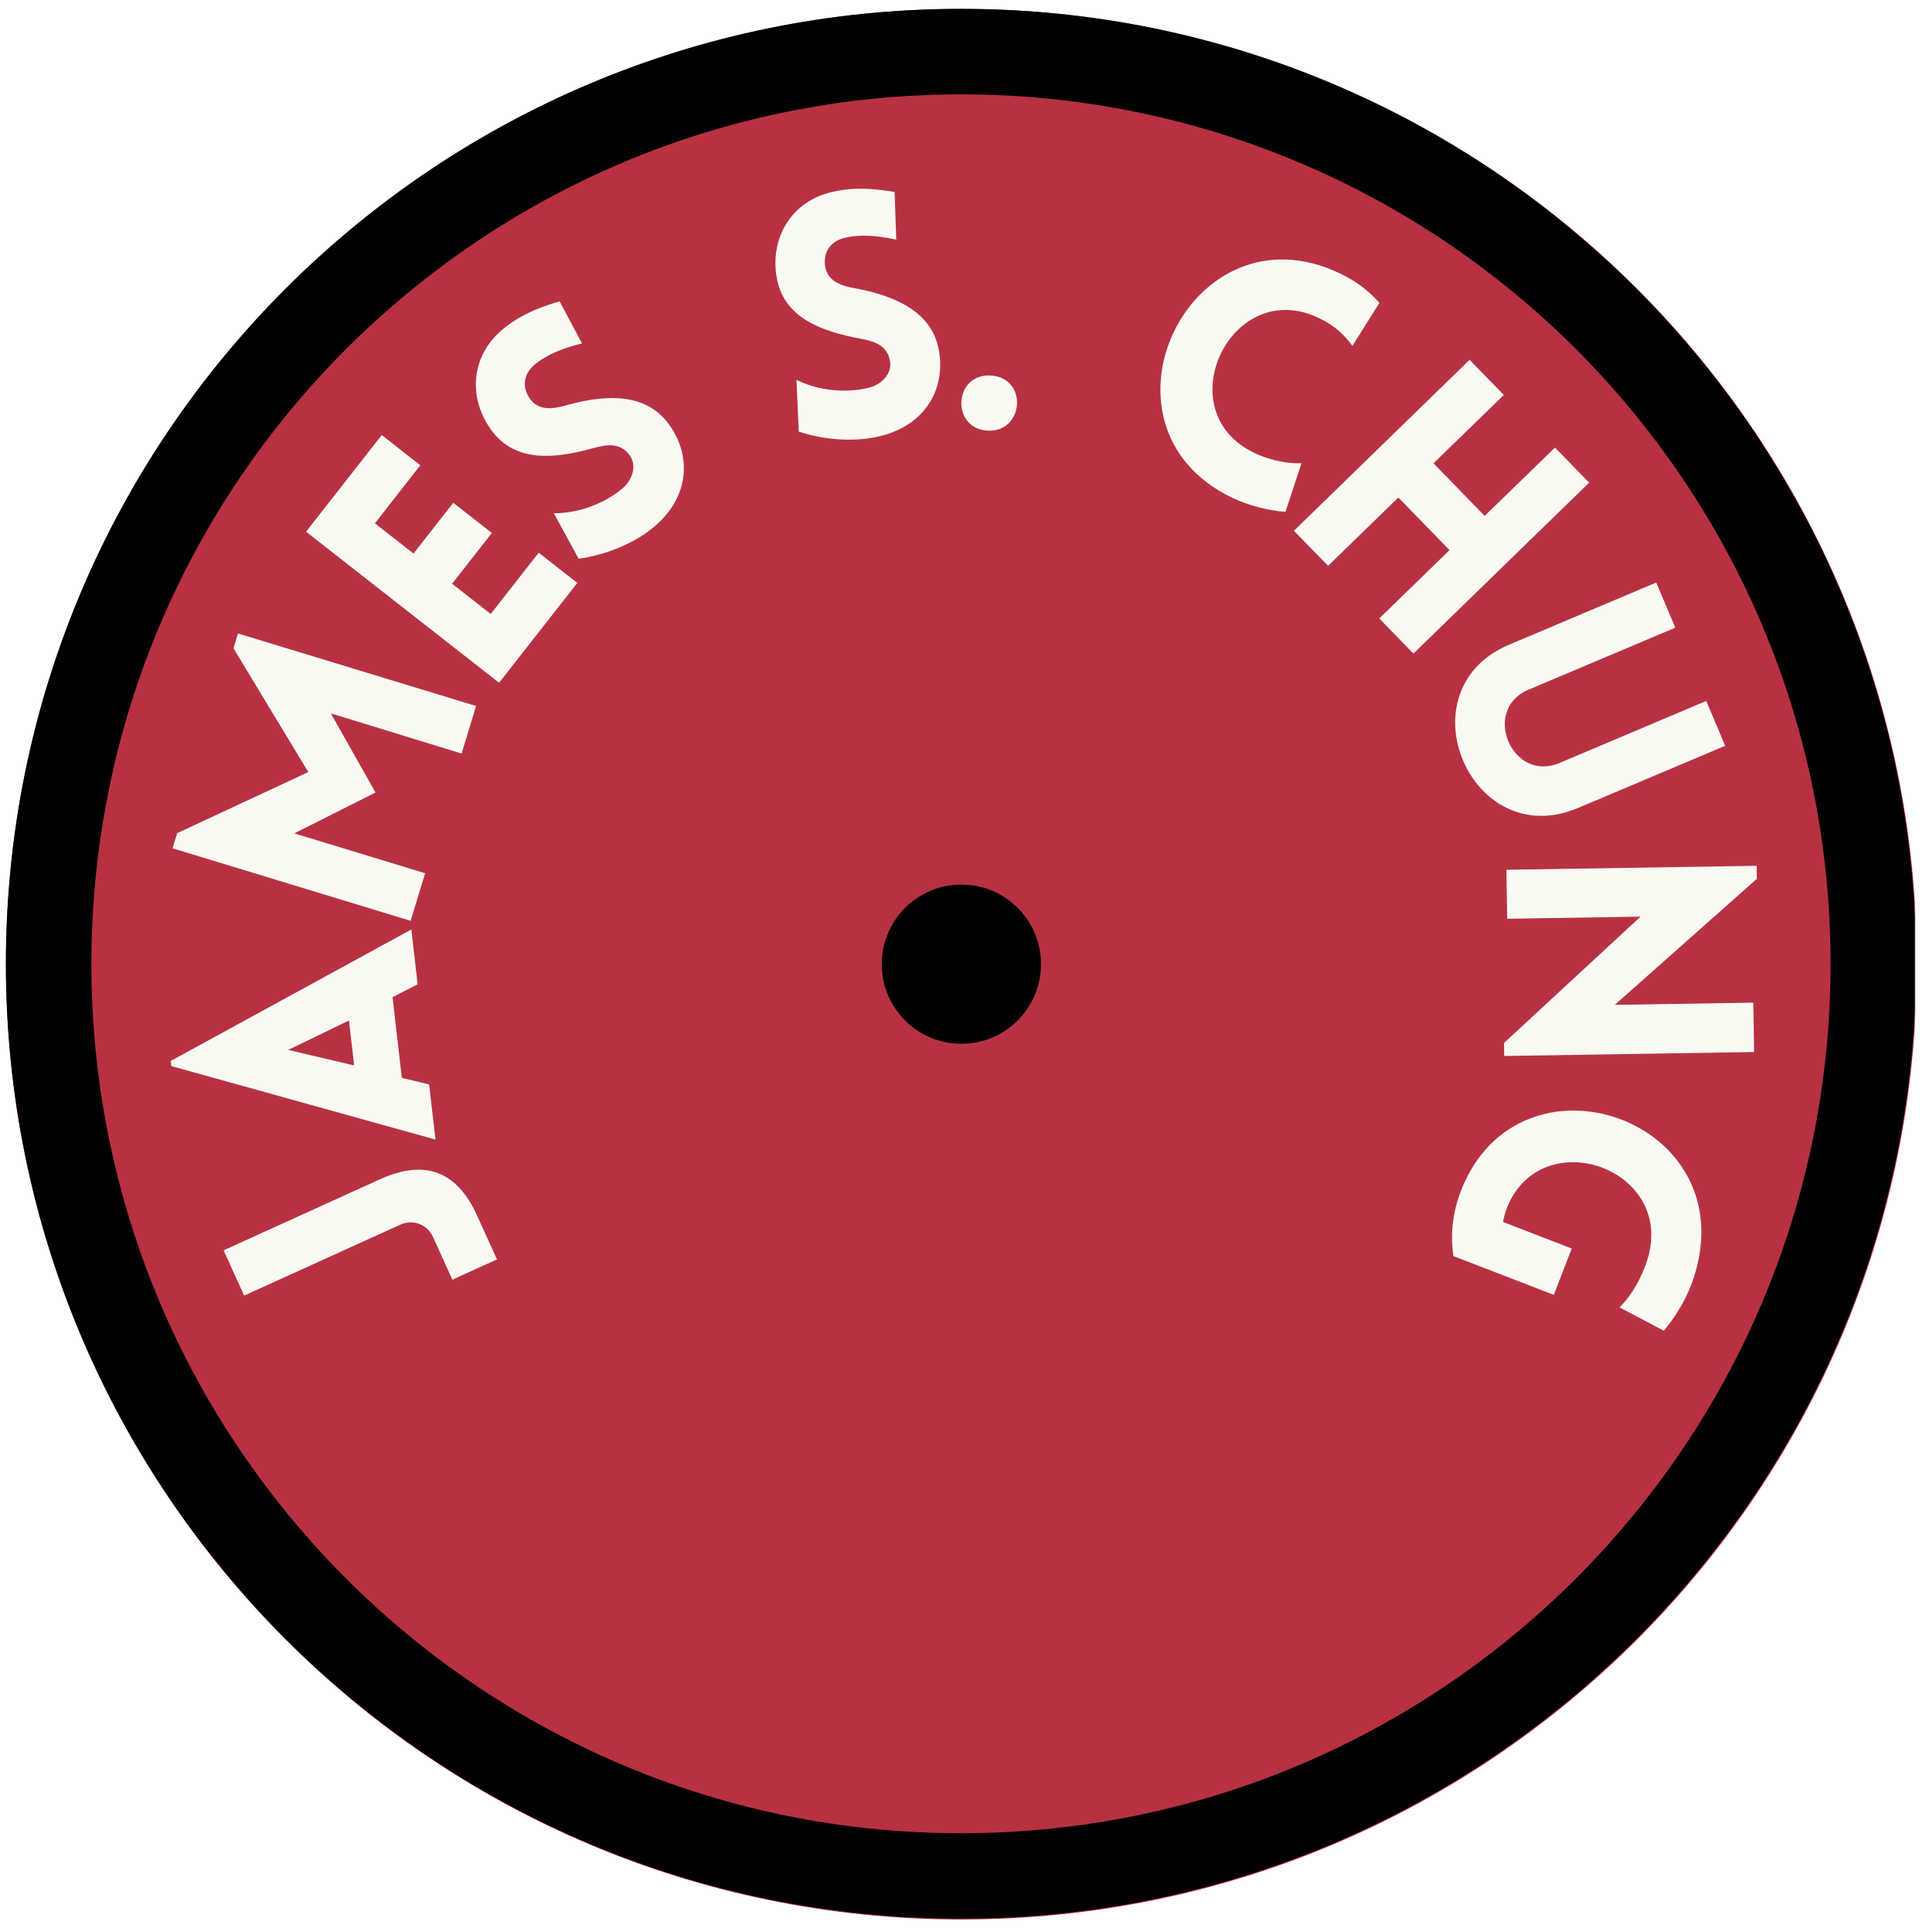
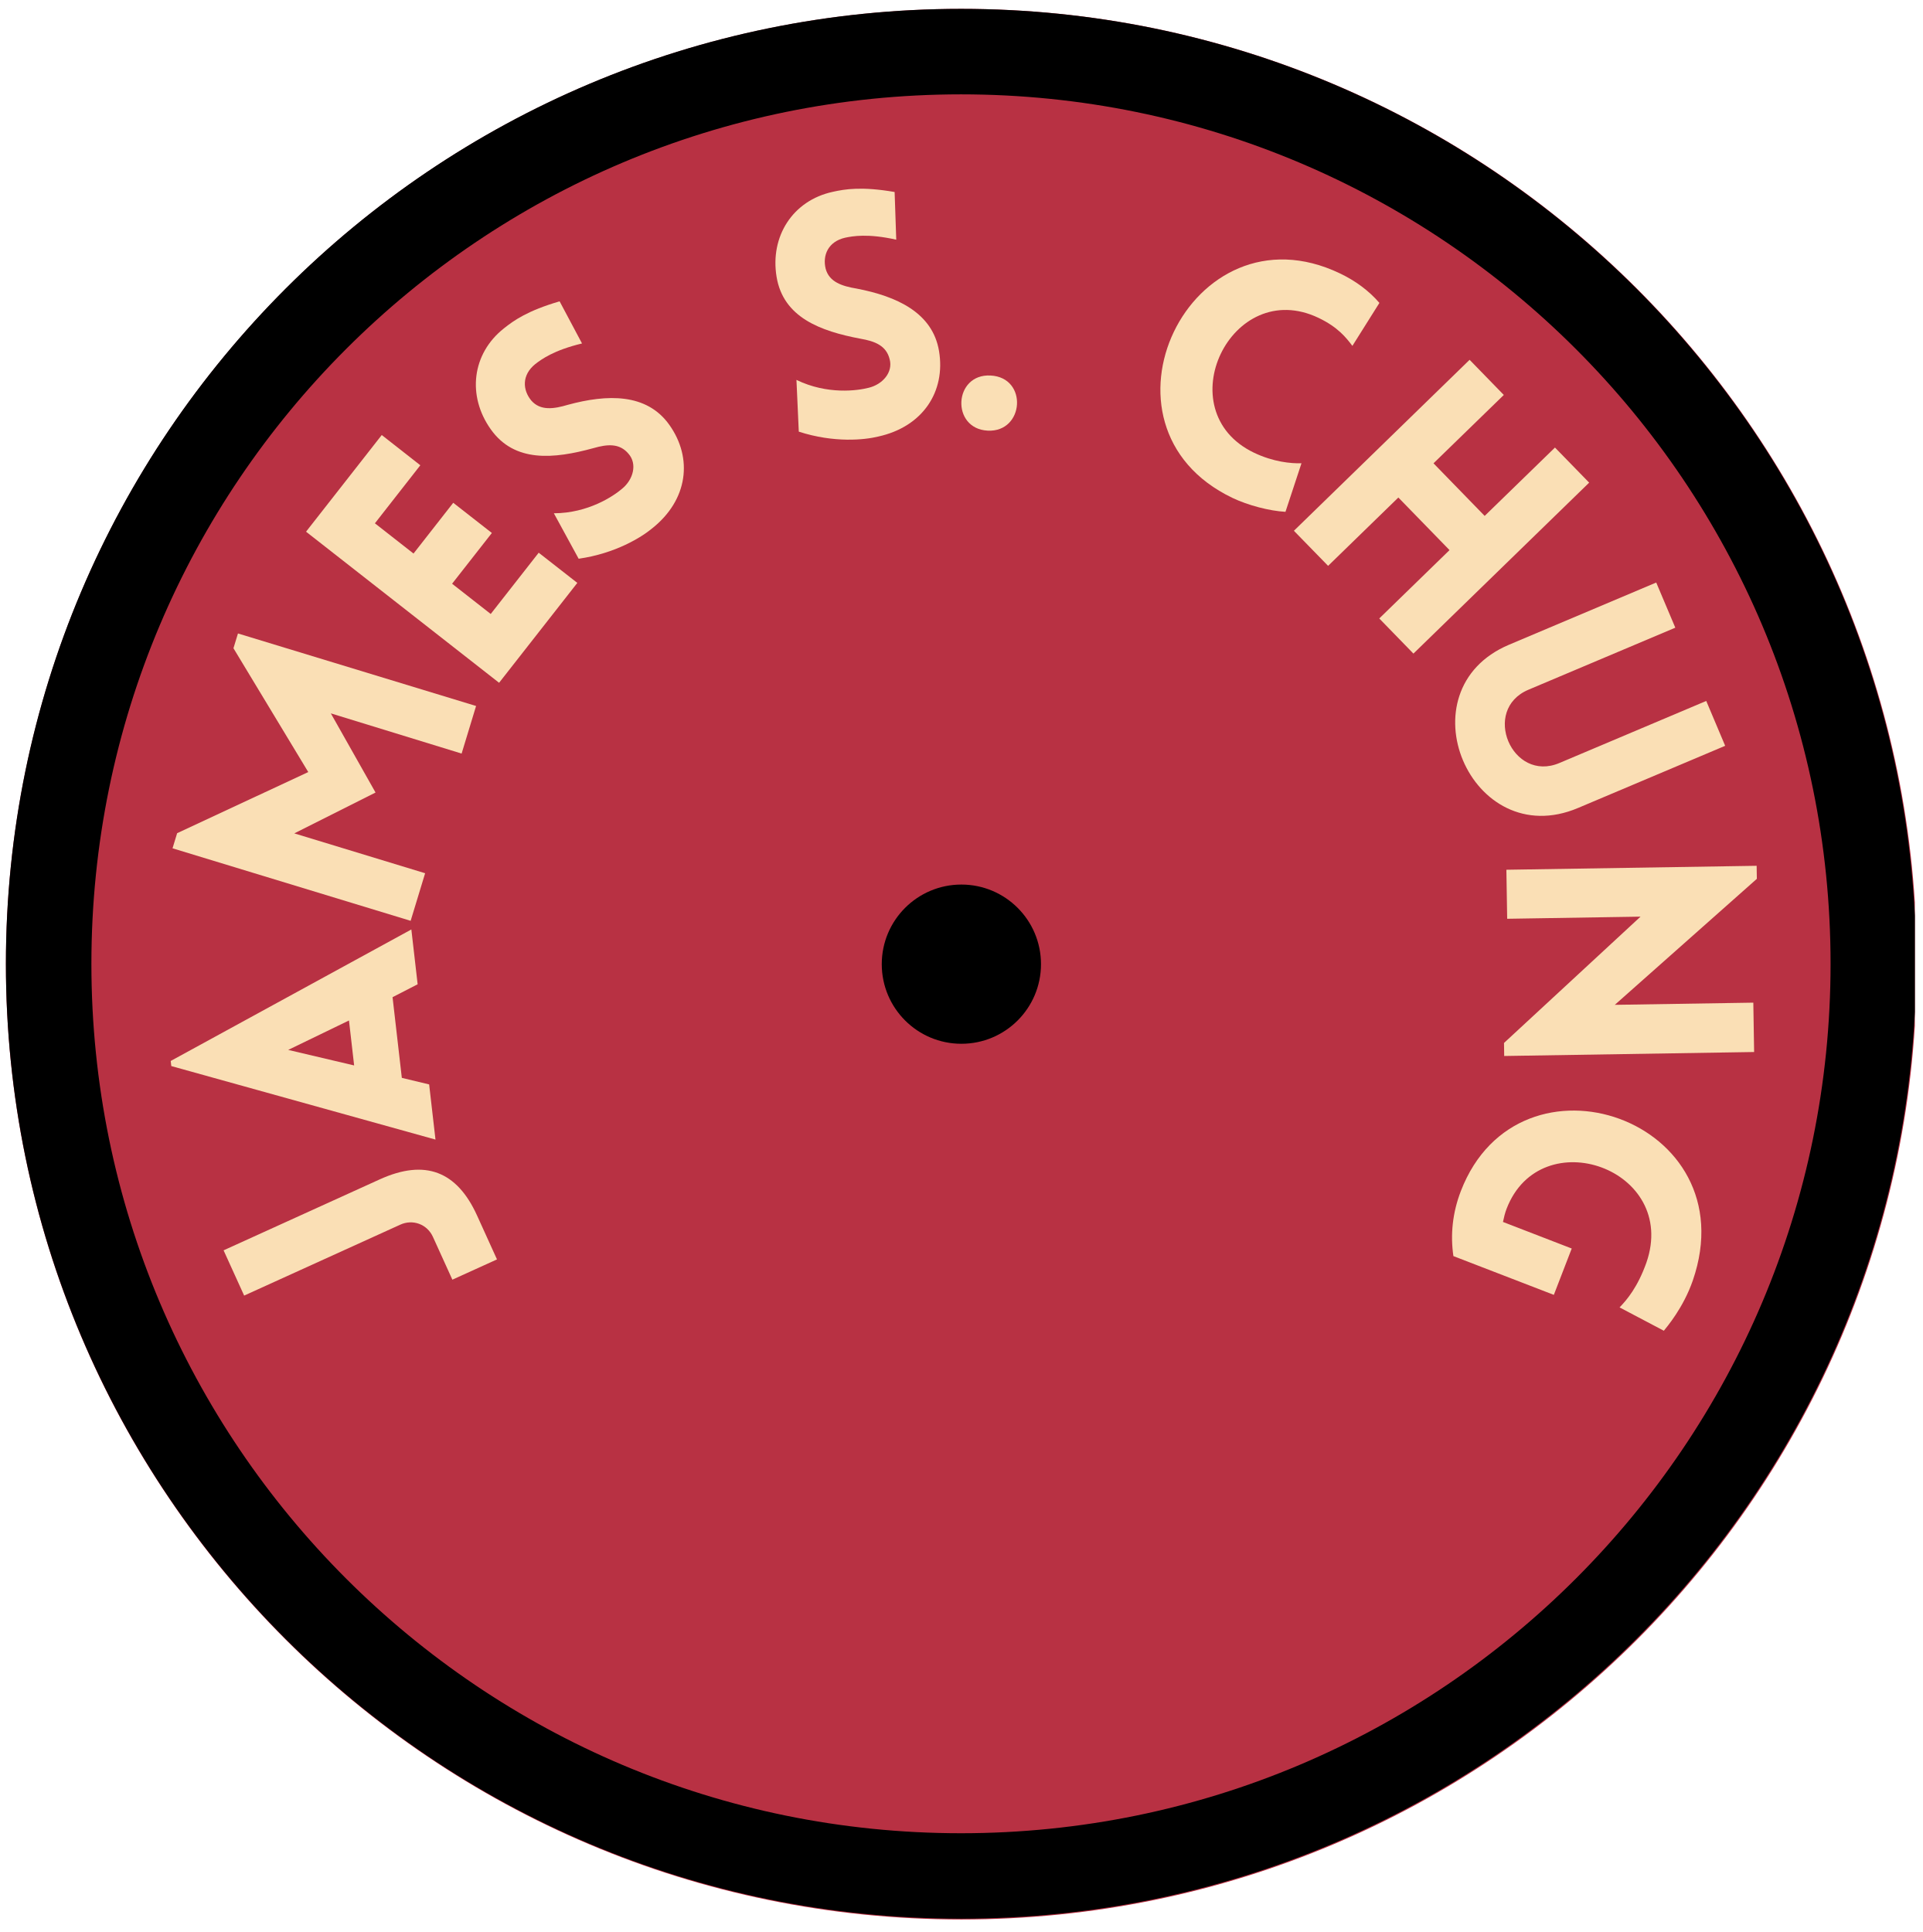
<svg xmlns="http://www.w3.org/2000/svg" width="202" zoomAndPan="magnify" viewBox="0 0 151.5 152.25" height="203" preserveAspectRatio="xMidYMid meet" version="1.0">
  <defs>
    <g />
-     <clipPath id="45938e645d">
+     <clipPath id="fc841026ab">
      <path d="M 0.465 0.699 L 150.879 0.699 L 150.879 151.266 L 0.465 151.266 Z M 0.465 0.699 " clip-rule="nonzero" />
    </clipPath>
-     <clipPath id="d4fd908cf1">
+     <clipPath id="46a67d53fa">
      <path d="M 75.75 0.699 C 34.172 0.699 0.465 34.402 0.465 75.98 C 0.465 117.559 34.172 151.266 75.75 151.266 C 117.328 151.266 151.035 117.559 151.035 75.98 C 151.035 34.402 117.328 0.699 75.75 0.699 " clip-rule="nonzero" />
    </clipPath>
-     <clipPath id="436a63bca4">
+     <clipPath id="0a6a47a7c1">
      <path d="M 0.465 0.699 L 150.879 0.699 L 150.879 151.203 L 0.465 151.203 Z M 0.465 0.699 " clip-rule="nonzero" />
    </clipPath>
-     <clipPath id="01c6b2368c">
+     <clipPath id="06a36519ae">
      <path d="M 75.719 0.699 C 34.16 0.699 0.465 34.391 0.465 75.953 C 0.465 117.512 34.16 151.203 75.719 151.203 C 117.281 151.203 150.973 117.512 150.973 75.953 C 150.973 34.391 117.281 0.699 75.719 0.699 " clip-rule="nonzero" />
    </clipPath>
-     <clipPath id="1973d146bf">
+     <clipPath id="11181c026a">
      <path d="M 69.477 69.707 L 82.023 69.707 L 82.023 82.254 L 69.477 82.254 Z M 69.477 69.707 " clip-rule="nonzero" />
    </clipPath>
-     <clipPath id="b2d7468179">
+     <clipPath id="288cd345e6">
      <path d="M 75.75 69.707 C 72.285 69.707 69.477 72.516 69.477 75.98 C 69.477 79.445 72.285 82.254 75.75 82.254 C 79.215 82.254 82.023 79.445 82.023 75.98 C 82.023 72.516 79.215 69.707 75.75 69.707 " clip-rule="nonzero" />
    </clipPath>
  </defs>
-   <g clip-path="url(#45938e645d)">
-     <g clip-path="url(#d4fd908cf1)">
+   <g clip-path="url(#fc841026ab)">
+     <g clip-path="url(#46a67d53fa)">
      <path fill="#b83143" d="M 0.465 0.699 L 151.035 0.699 L 151.035 151.266 L 0.465 151.266 Z M 0.465 0.699 " fill-opacity="1" fill-rule="nonzero" />
    </g>
  </g>
-   <g clip-path="url(#436a63bca4)">
-     <g clip-path="url(#01c6b2368c)">
+   <g clip-path="url(#0a6a47a7c1)">
+     <g clip-path="url(#06a36519ae)">
      <path stroke-linecap="butt" transform="matrix(0.748496, 0, 0, 0.748496, 0.466589, 0.698191)" fill="none" stroke-linejoin="miter" d="M 100.538 0.001 C 45.015 0.001 -0.002 45.014 -0.002 100.542 C -0.002 156.064 45.015 201.077 100.538 201.077 C 156.066 201.077 201.078 156.064 201.078 100.542 C 201.078 45.014 156.066 0.001 100.538 0.001 " stroke="#000000" stroke-width="18" stroke-opacity="1" stroke-miterlimit="4" />
    </g>
  </g>
-   <g clip-path="url(#1973d146bf)">
-     <g clip-path="url(#b2d7468179)">
+   <g clip-path="url(#11181c026a)">
+     <g clip-path="url(#288cd345e6)">
      <path fill="#000000" d="M 69.477 69.707 L 82.023 69.707 L 82.023 82.254 L 69.477 82.254 Z M 69.477 69.707 " fill-opacity="1" fill-rule="nonzero" />
    </g>
  </g>
-   <g fill="#fafaf3" fill-opacity="1">
+   <g fill="#fadfb5" fill-opacity="1">
    <g transform="translate(39.51874, 100.0318)">
      <g>
        <path d="M -0.359 -0.785 L -1.934 -4.254 C -3.512 -7.723 -6.012 -8.723 -9.602 -7.09 L -21.902 -1.5 L -20.281 2.066 L -7.98 -3.523 C -7 -3.973 -5.863 -3.566 -5.406 -2.559 L -3.875 0.812 Z M -0.359 -0.785 " />
      </g>
    </g>
  </g>
-   <g fill="#fafaf3" fill-opacity="1">
+   <g fill="#fadfb5" fill-opacity="1">
    <g transform="translate(34.36443, 90.23378)">
      <g>
        <path d="M -0.051 -0.43 L -0.551 -4.777 L -2.703 -5.293 L -3.434 -11.652 L -1.457 -12.668 L -1.953 -16.988 L -20.914 -6.625 L -20.867 -6.223 Z M -6.461 -6.273 L -11.656 -7.496 L -6.867 -9.816 Z M -6.461 -6.273 " />
      </g>
    </g>
  </g>
-   <g fill="#fafaf3" fill-opacity="1">
+   <g fill="#fadfb5" fill-opacity="1">
    <g transform="translate(31.72723, 74.6307)">
      <g>
        <path d="M -7.438 -13.789 L -17.77 -8.973 L -18.133 -7.781 L 0.629 -2.066 L 1.77 -5.816 L -8.539 -8.957 L -2.137 -12.176 L -5.66 -18.414 L 4.645 -15.246 L 5.785 -18.996 L -12.977 -24.711 L -13.332 -23.547 Z M -7.438 -13.789 " />
      </g>
    </g>
  </g>
-   <g fill="#fafaf3" fill-opacity="1">
+   <g fill="#fadfb5" fill-opacity="1">
    <g transform="translate(37.99322, 55.50907)">
      <g>
        <path d="M 7.496 -9.574 L 4.453 -11.953 L 0.672 -7.125 L -2.371 -9.508 L 0.762 -13.508 L -2.281 -15.887 L -5.41 -11.887 L -8.453 -14.27 L -4.875 -18.844 L -7.914 -21.227 L -13.879 -13.609 L 1.332 -1.703 Z M 7.496 -9.574 " />
      </g>
    </g>
  </g>
-   <g fill="#fafaf3" fill-opacity="1">
+   <g fill="#fadfb5" fill-opacity="1">
    <g transform="translate(45.27738, 45.78104)">
      <g>
        <path d="M 0.316 -1.75 C 3.234 -2.168 5.27 -3.449 6.105 -4.141 C 8.945 -6.395 9.324 -9.684 7.461 -12.301 C 5.68 -14.812 2.562 -14.719 -0.523 -13.883 C -1.645 -13.547 -2.699 -13.398 -3.414 -14.215 C -4.105 -15.051 -4.176 -16.223 -3.102 -17.09 C -2.633 -17.453 -1.656 -18.18 0.582 -18.715 L -1.184 -22.035 C -3.707 -21.297 -4.789 -20.531 -5.57 -19.906 C -8.098 -17.91 -8.484 -14.586 -6.605 -11.945 C -4.727 -9.305 -1.633 -9.613 1.477 -10.465 C 2.574 -10.781 3.539 -10.871 4.25 -10.016 C 4.945 -9.219 4.625 -7.996 3.746 -7.273 C 3.066 -6.688 1.074 -5.34 -1.637 -5.332 Z M 0.316 -1.75 " />
      </g>
    </g>
  </g>
-   <g fill="#fafaf3" fill-opacity="1">
+   <g fill="#fadfb5" fill-opacity="1">
    <g transform="translate(56.05314, 38.40658)">
      <g />
    </g>
  </g>
-   <g fill="#fafaf3" fill-opacity="1">
+   <g fill="#fadfb5" fill-opacity="1">
    <g transform="translate(61.88799, 35.45023)">
      <g>
        <path d="M 1.051 -1.434 C 3.855 -0.527 6.25 -0.789 7.305 -1.047 C 10.844 -1.824 12.629 -4.609 12.102 -7.781 C 11.598 -10.82 8.758 -12.102 5.617 -12.707 C 4.465 -12.898 3.449 -13.223 3.168 -14.273 C 2.91 -15.324 3.359 -16.414 4.707 -16.719 C 5.289 -16.84 6.484 -17.066 8.73 -16.562 L 8.602 -20.32 C 6.008 -20.766 4.703 -20.551 3.723 -20.332 C 0.578 -19.648 -1.227 -16.828 -0.699 -13.633 C -0.168 -10.434 2.75 -9.355 5.914 -8.758 C 7.043 -8.562 7.949 -8.219 8.211 -7.137 C 8.488 -6.117 7.66 -5.156 6.555 -4.891 C 5.691 -4.668 3.309 -4.328 0.867 -5.512 Z M 1.051 -1.434 " />
      </g>
    </g>
  </g>
-   <g fill="#fafaf3" fill-opacity="1">
+   <g fill="#fadfb5" fill-opacity="1">
    <g transform="translate(74.86527, 33.59234)">
      <g>
        <path d="M 3.184 -4 C 0.27 -4.152 0.043 0.191 2.957 0.344 C 5.844 0.492 6.152 -3.848 3.184 -4 Z M 3.184 -4 " />
      </g>
    </g>
  </g>
-   <g fill="#fafaf3" fill-opacity="1">
+   <g fill="#fadfb5" fill-opacity="1">
    <g transform="translate(80.66066, 33.79322)">
      <g />
    </g>
  </g>
-   <g fill="#fafaf3" fill-opacity="1">
+   <g fill="#fadfb5" fill-opacity="1">
    <g transform="translate(87.11829, 34.39377)">
      <g>
        <path d="M 19.441 -7.137 L 21.57 -10.523 C 20.742 -11.484 19.68 -12.266 18.461 -12.848 C 6.668 -18.496 -1.828 -0.812 9.992 4.844 C 11.211 5.426 12.887 5.867 14.168 5.941 L 15.43 2.113 C 14.609 2.141 13.207 2.008 11.695 1.285 C 4.801 -2.016 9.883 -12.641 16.781 -9.34 C 18.293 -8.617 18.945 -7.793 19.441 -7.137 Z M 19.441 -7.137 " />
      </g>
    </g>
  </g>
-   <g fill="#fafaf3" fill-opacity="1">
+   <g fill="#fadfb5" fill-opacity="1">
    <g transform="translate(100.4425, 40.27647)">
      <g>
        <path d="M 10.926 11.23 L 24.773 -2.242 L 22.078 -5.008 L 16.539 0.379 L 12.508 -3.766 L 18.047 -9.152 L 15.352 -11.922 L 1.508 1.551 L 4.203 4.316 L 9.738 -1.07 L 13.77 3.074 L 8.234 8.461 Z M 10.926 11.23 " />
      </g>
    </g>
  </g>
-   <g fill="#fafaf3" fill-opacity="1">
+   <g fill="#fadfb5" fill-opacity="1">
    <g transform="translate(111.9049, 51.53475)">
      <g>
        <path d="M 12.434 12.137 L 24.027 7.238 L 22.535 3.703 L 10.965 8.594 C 7.23 10.172 4.793 4.398 8.523 2.82 L 20.098 -2.07 L 18.594 -5.629 L 6.996 -0.727 C -1.465 2.848 3.973 15.715 12.434 12.137 Z M 12.434 12.137 " />
      </g>
    </g>
  </g>
-   <g fill="#fafaf3" fill-opacity="1">
+   <g fill="#fadfb5" fill-opacity="1">
    <g transform="translate(118.6575, 66.3804)">
      <g>
        <path d="M 10.605 5.855 L -0.152 15.809 L -0.137 16.836 L 19.555 16.523 L 19.492 12.633 L 8.578 12.805 L 19.77 2.875 L 19.754 1.848 L 0.035 2.16 L 0.098 6.023 Z M 10.605 5.855 " />
      </g>
    </g>
  </g>
-   <g fill="#fafaf3" fill-opacity="1">
+   <g fill="#fadfb5" fill-opacity="1">
    <g transform="translate(119.2086, 83.5367)">
      <g>
        <path d="M -4.691 15.449 L 3.223 18.504 L 4.633 14.852 L -0.785 12.758 C -0.711 12.41 -0.625 12.039 -0.496 11.711 C 2.188 4.754 13.078 8.582 10.516 15.965 C 9.828 17.898 8.977 18.902 8.402 19.492 L 11.891 21.332 C 12.117 21.043 13.418 19.547 14.172 17.375 C 18.543 4.699 0.492 -1.578 -4.102 10.32 C -4.762 12.031 -4.938 13.762 -4.691 15.449 Z M -4.691 15.449 " />
      </g>
    </g>
  </g>
</svg>
